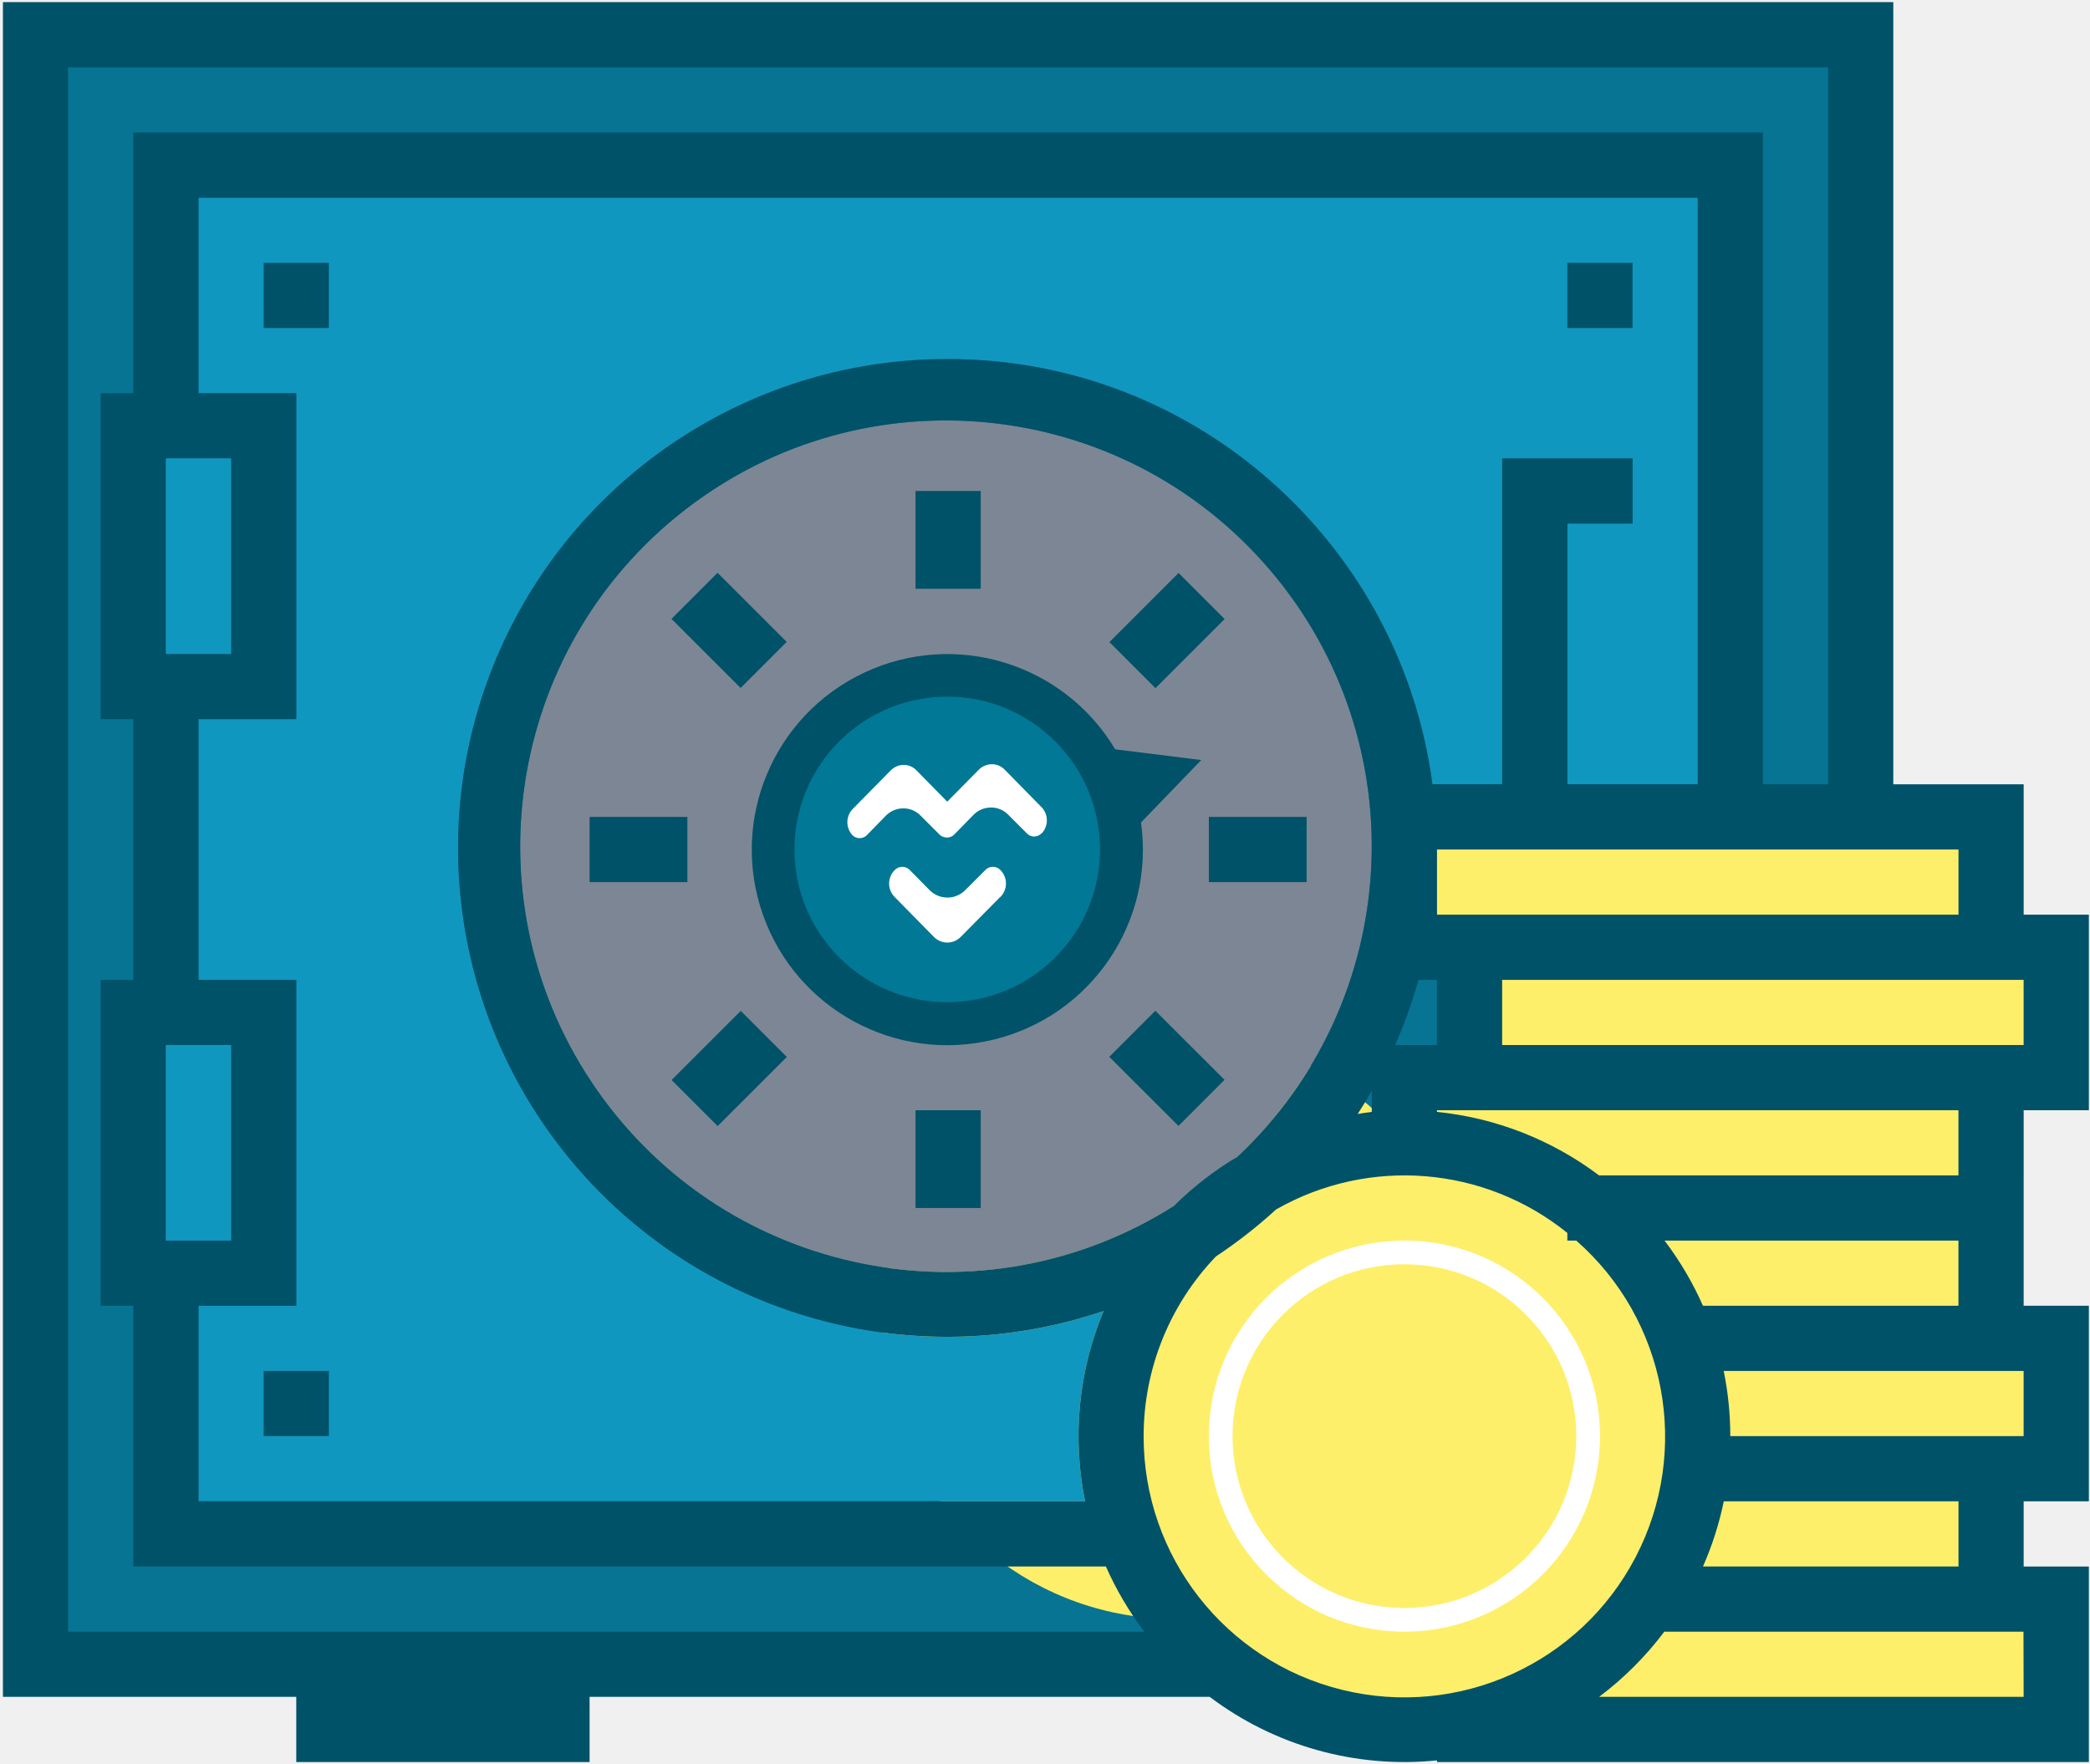
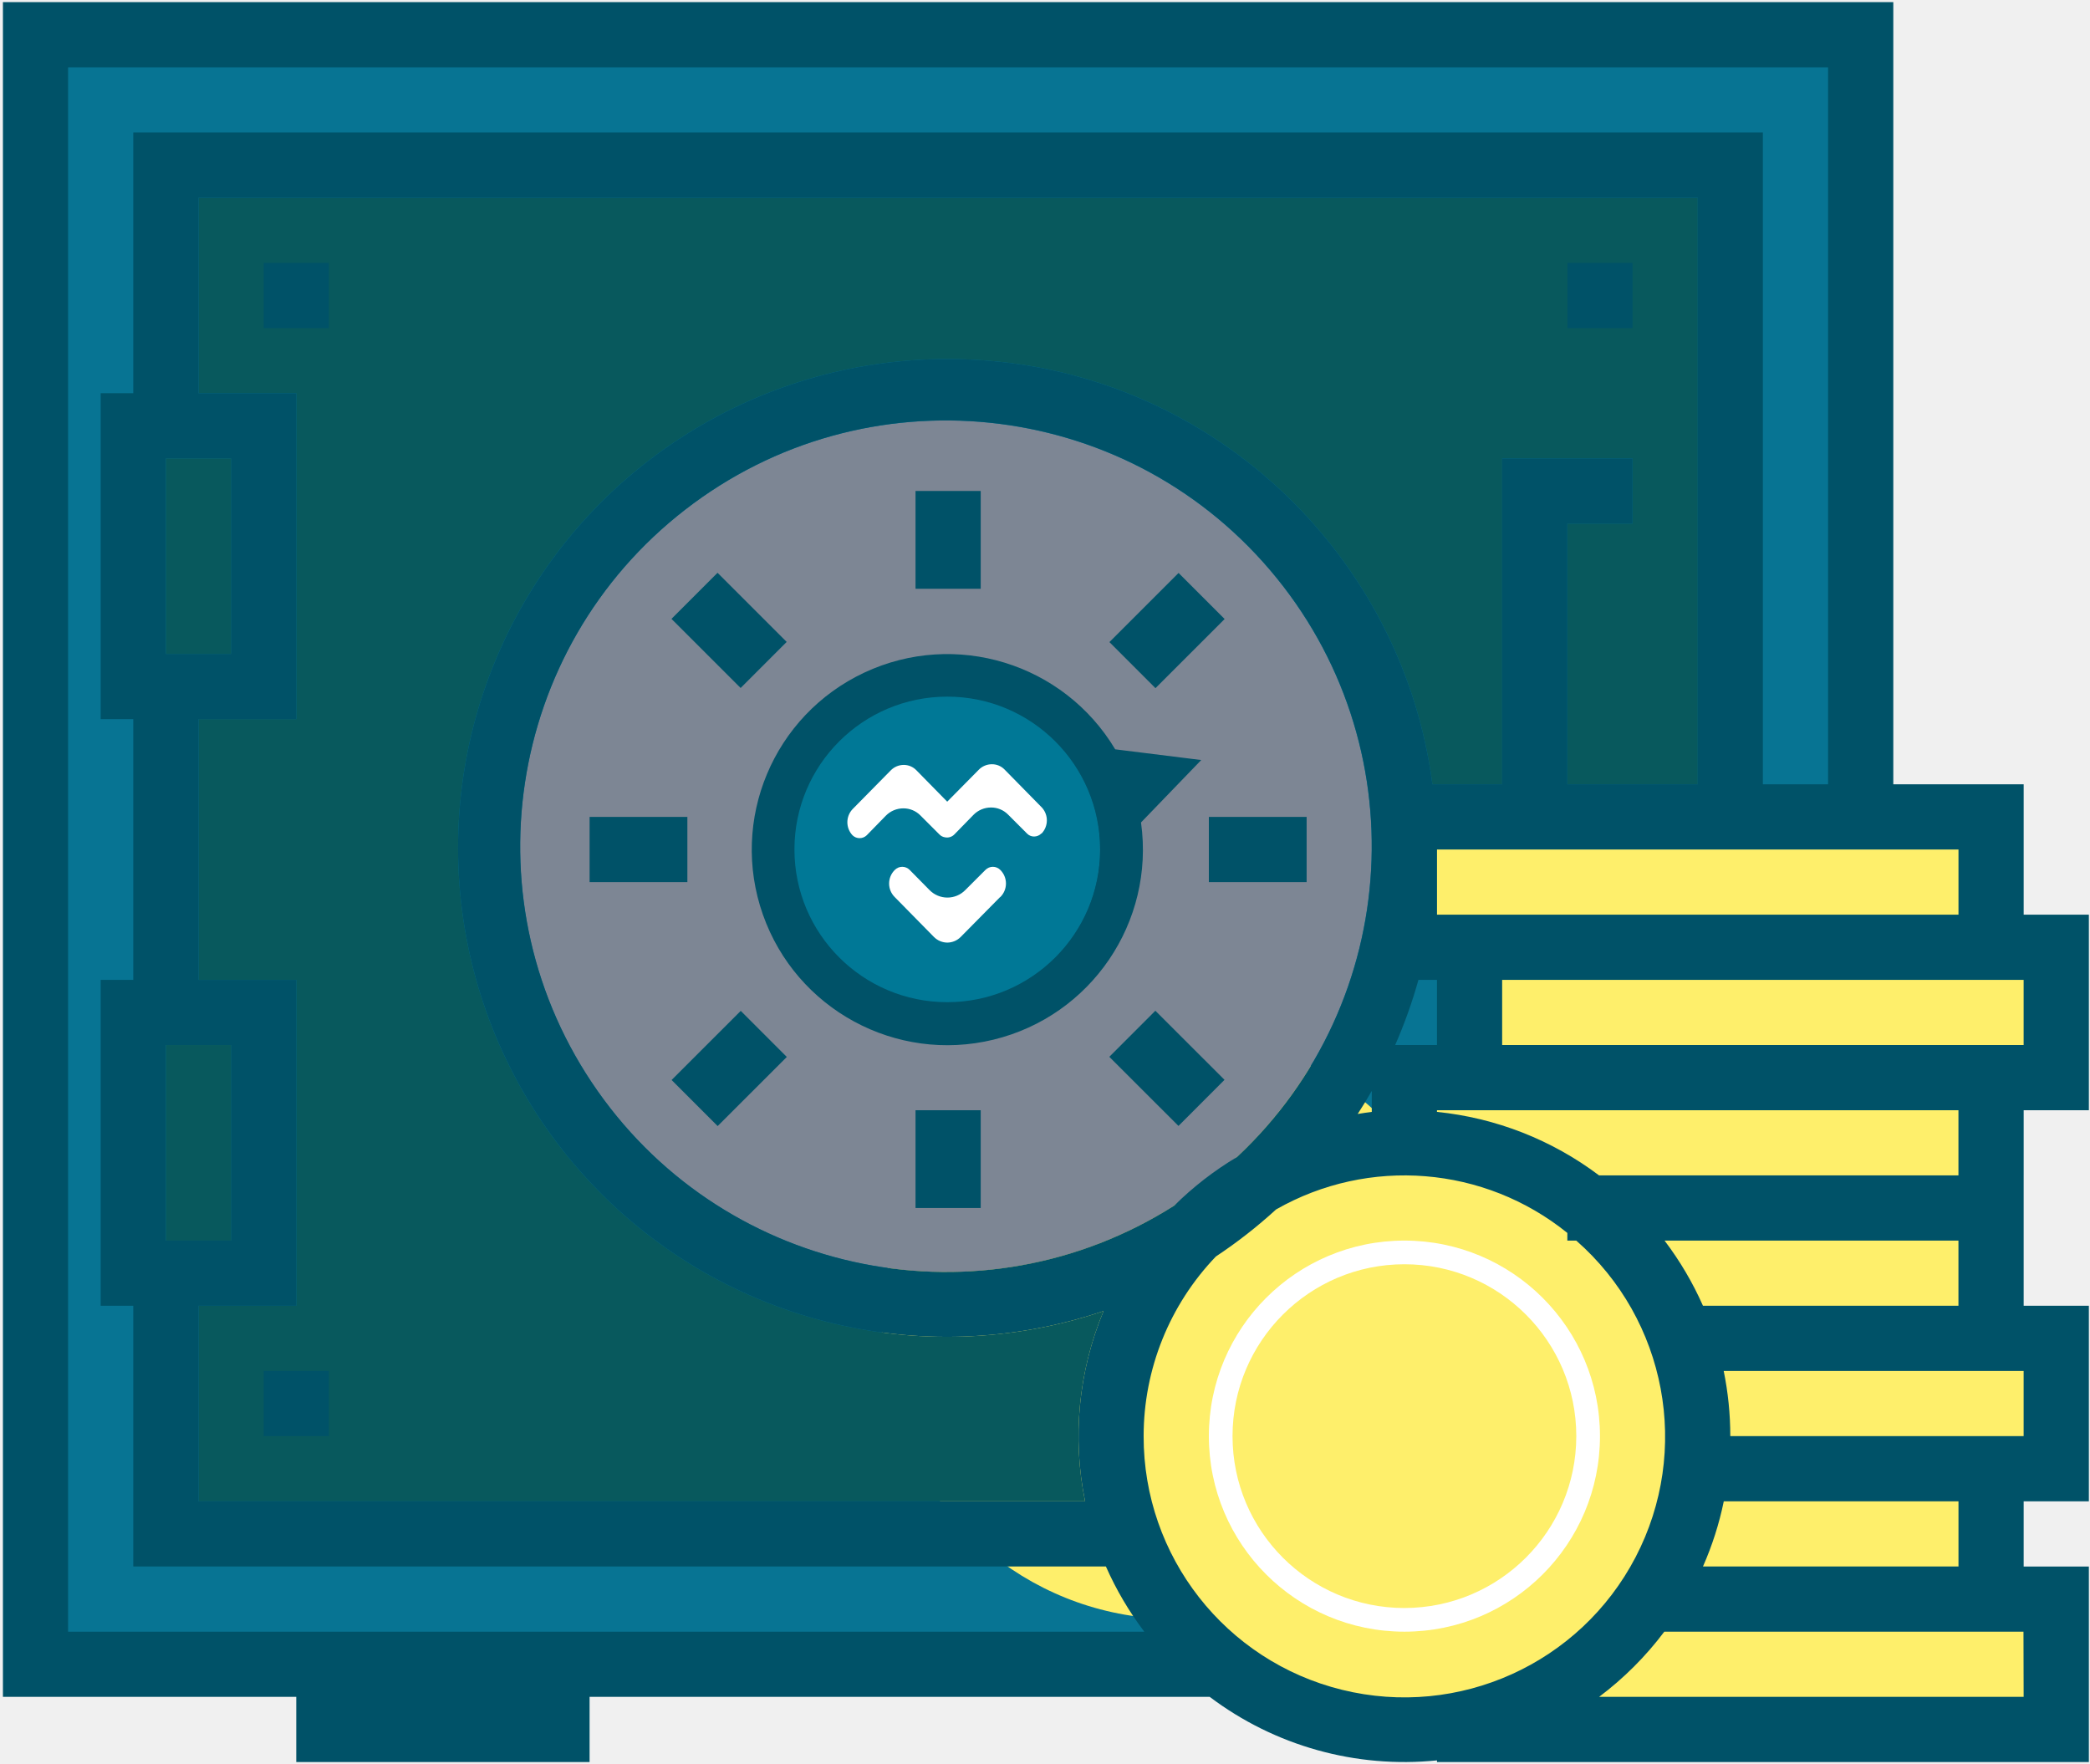
<svg xmlns="http://www.w3.org/2000/svg" width="250" height="211" viewBox="0 0 250 211">
  <g fill="none" fill-rule="evenodd">
    <g fill-rule="nonzero">
      <path fill="#077493" d="M4.25 4.152h218.324v194.919H4.25z" />
      <path fill="#FEEF6B" d="M238.168 128.9h7.797v-15.593h-7.797V97.713h-70.176v15.594h7.797V128.9h-7.797v7.797a35.084 35.084 0 1 0-27.453 56.96 35.089 35.089 0 0 0 35.25 12.329v.882h70.176v-15.594h-7.797v-15.593h7.797v-15.594h-7.797V128.9z" />
-       <path fill="#1097C0" d="M129.795 179.579H23.743v-23.39h11.696v-38.984H23.743V86.018h11.696V47.034H23.743v-23.39H203.08v70.17h-15.595V62.629h7.798V54.83h-15.595v38.984h-8.348c-3.752-28.654-28.265-50.865-57.924-50.865-23.197-.055-44.234 13.604-53.62 34.817a58.473 58.473 0 0 0 10.299 63.094 58.482 58.482 0 0 0 61.908 15.961 38.904 38.904 0 0 0-2.208 22.757z" />
+       <path fill="#08595d" d="M129.795 179.579H23.743v-23.39h11.696v-38.984H23.743V86.018h11.696V47.034H23.743v-23.39H203.08v70.17h-15.595V62.629h7.798V54.83h-15.595v38.984h-8.348c-3.752-28.654-28.265-50.865-57.924-50.865-23.197-.055-44.234 13.604-53.62 34.817a58.473 58.473 0 0 0 10.299 63.094 58.482 58.482 0 0 0 61.908 15.961 38.904 38.904 0 0 0-2.208 22.757z" />
      <path fill="#7D8694" d="M140.453 144.216c-22.963 14.583-53.334 8.546-68.975-13.71-15.64-22.255-11.03-52.873 10.473-69.535 21.502-16.662 52.304-13.487 69.953 7.212 17.65 20.699 15.917 51.613-3.936 70.21" />
      <path fill="#005268" d="M31.54 31.44h7.797v7.797H31.54zM187.485 31.44h7.797v7.797h-7.797zM31.54 163.985h7.797v7.797H31.54zM109.513 132.798h7.797v11.695h-7.797zM109.513 58.729h7.797v11.695h-7.797zM70.526 97.713h11.696v7.797H70.526zM144.6 97.713h11.696v7.797H144.6zM132.693 126.41l5.508-5.511 8.272 8.266-5.508 5.512zM80.32 74.027l5.509-5.512 8.272 8.267-5.508 5.511zM80.335 129.184l8.272-8.27 5.509 5.512-8.272 8.268zM132.706 76.803l8.272-8.27 5.509 5.512-8.272 8.269zM136.486 98.376l7.203-7.466-10.292-1.281c-6.165-10.312-19.138-14.277-30.015-9.174C92.506 85.558 87.264 98.07 91.255 109.4c3.992 11.33 15.918 17.796 27.592 14.957 11.674-2.84 19.298-14.06 17.64-25.958v-.024zm-23.07 21.343c-10.001 0-18.109-8.107-18.109-18.108 0-10 8.108-18.108 18.11-18.108 10 0 18.108 8.108 18.108 18.108a18.107 18.107 0 0 1-18.114 18.108h.005z" />
      <path fill="#FFF" d="M167.992 148.392c-12.919 0-23.392 10.472-23.392 23.39 0 12.918 10.473 23.39 23.392 23.39 12.92 0 23.392-10.472 23.392-23.39 0-12.918-10.473-23.39-23.392-23.39zm0 43.95c-11.355 0-20.56-9.205-20.56-20.56 0-11.354 9.205-20.559 20.56-20.559 11.355 0 20.56 9.205 20.56 20.56-.01 11.35-9.209 20.548-20.56 20.558z" />
      <path fill="#005268" d="M242.066 140.595v-7.797h7.798v-23.39h-7.798V93.815h-15.594V.253H.35V202.97h35.088v7.797h35.087v-7.797h74.177a38.637 38.637 0 0 0 27.188 7.597v.2h77.973v-23.39h-7.798v-7.797h7.798v-23.39h-7.798v-15.594zm-7.797-38.984v7.797h-62.378v-7.797h62.378zm-28.08 77.968h28.08v7.797h-30.565a38.368 38.368 0 0 0 2.49-7.797h-.005zm-7.086-31.187h35.161v7.797h-30.56a38.95 38.95 0 0 0-4.596-7.797h-.005zm-3.825-7.797h-4.001a38.71 38.71 0 0 0-19.391-7.597v-.2h62.378v7.797h-38.986zm-54.83 3.62c-22.968 14.575-53.336 8.529-68.97-13.732-15.632-22.26-11.011-52.876 10.496-69.531 21.507-16.656 52.307-13.471 69.95 7.233 17.644 20.704 15.902 51.617-3.956 70.208a39.152 39.152 0 0 0-7.515 5.823h-.005zM129.79 179.58H23.743v-23.39h11.696v-38.984H23.743V86.018h11.696V47.034H23.743v-23.39H203.08v70.17h-15.595V62.629h7.798V54.83h-15.595v38.984h-8.348c-3.752-28.654-28.265-50.865-57.924-50.865-23.197-.055-44.234 13.604-53.62 34.817a58.473 58.473 0 0 0 10.299 63.094 58.482 58.482 0 0 0 61.908 15.961 38.904 38.904 0 0 0-2.208 22.757h-.005zM27.636 125.002v23.39H19.84v-23.39h7.797zm0-70.171v23.39H19.84v-23.39h7.797zm144.25 62.374v7.797h-5a58.386 58.386 0 0 0 2.783-7.797h2.217zm-7.797 13.274v2.52c-.57.058-1.121.165-1.686.248a53.842 53.842 0 0 0 1.69-2.768h-.004zM35.434 195.173H8.144V8.05H218.67v85.765h-7.798V15.847H15.941v31.187h-3.9v38.984h3.9v31.187h-3.9v38.984h3.9v31.187h116.345a38.95 38.95 0 0 0 4.59 7.797H35.434zm101.364-23.39a31.04 31.04 0 0 1 8.645-21.49 58.927 58.927 0 0 0 7.203-5.629 31.01 31.01 0 0 1 34.835 2.812v.916h1.067c10.811 9.478 13.742 25.118 7.097 37.867-6.646 12.749-21.147 19.303-35.109 15.868-13.961-3.434-23.766-15.968-23.738-30.345zm105.263 31.186h-50.78a39.21 39.21 0 0 0 7.798-7.796h42.963l.02 7.796zm0-31.187h-35.087c0-2.619-.265-5.23-.79-7.797h35.877v7.797zm-62.378-46.78v-7.797h62.378v7.797h-62.378z" />
-       <path fill="#1097C0" d="M19.844 54.831h7.797v23.39h-7.797zM19.844 125.002h7.797v23.39h-7.797z" />
+       <path fill="#08595d" d="M19.844 54.831h7.797v23.39h-7.797zM19.844 125.002h7.797v23.39h-7.797z" />
    </g>
    <path fill="#FFF" d="M113.74 85.938c-8.892 0-16.1 7.208-16.1 16.099 0 8.89 7.208 16.098 16.1 16.098 8.89 0 16.098-7.207 16.098-16.098a16.098 16.098 0 0 0-16.099-16.099z" />
    <path fill="#007896" fill-rule="nonzero" d="M113.304 83.328c-10.093 0-18.275 8.181-18.275 18.274 0 10.092 8.182 18.273 18.275 18.273 10.093 0 18.275-8.181 18.275-18.273a18.273 18.273 0 0 0-18.275-18.274zm6.316 23.984l-4.705 4.763a2.284 2.284 0 0 1-1.6.674 2.284 2.284 0 0 1-1.599-.674l-4.682-4.763a2.284 2.284 0 0 1 0-3.255 1.245 1.245 0 0 1 1.781 0l2.376 2.41a2.993 2.993 0 0 0 4.272 0l2.41-2.41a1.245 1.245 0 0 1 1.782 0 2.284 2.284 0 0 1-.012 3.255h-.023zm4.946-7.618a1.222 1.222 0 0 1-.868.366 1.142 1.142 0 0 1-.834-.343l-2.284-2.284a2.844 2.844 0 0 0-2.033-.845 2.935 2.935 0 0 0-2.102.88l-2.284 2.34a1.222 1.222 0 0 1-1.142.343 1.142 1.142 0 0 1-.64-.331l-2.284-2.284a2.844 2.844 0 0 0-2.034-.845 2.935 2.935 0 0 0-2.101.879l-2.284 2.341c-.475.46-1.228.46-1.702 0a2.284 2.284 0 0 1 0-3.118l4.568-4.637c.411-.423.975-.662 1.565-.662a2.09 2.09 0 0 1 1.496.628l3.701 3.77 3.77-3.816c.41-.422.975-.66 1.564-.662a2.09 2.09 0 0 1 1.52.628l4.488 4.569c.79.889.765 2.235-.057 3.095l-.023-.012z" />
  </g>
</svg>
